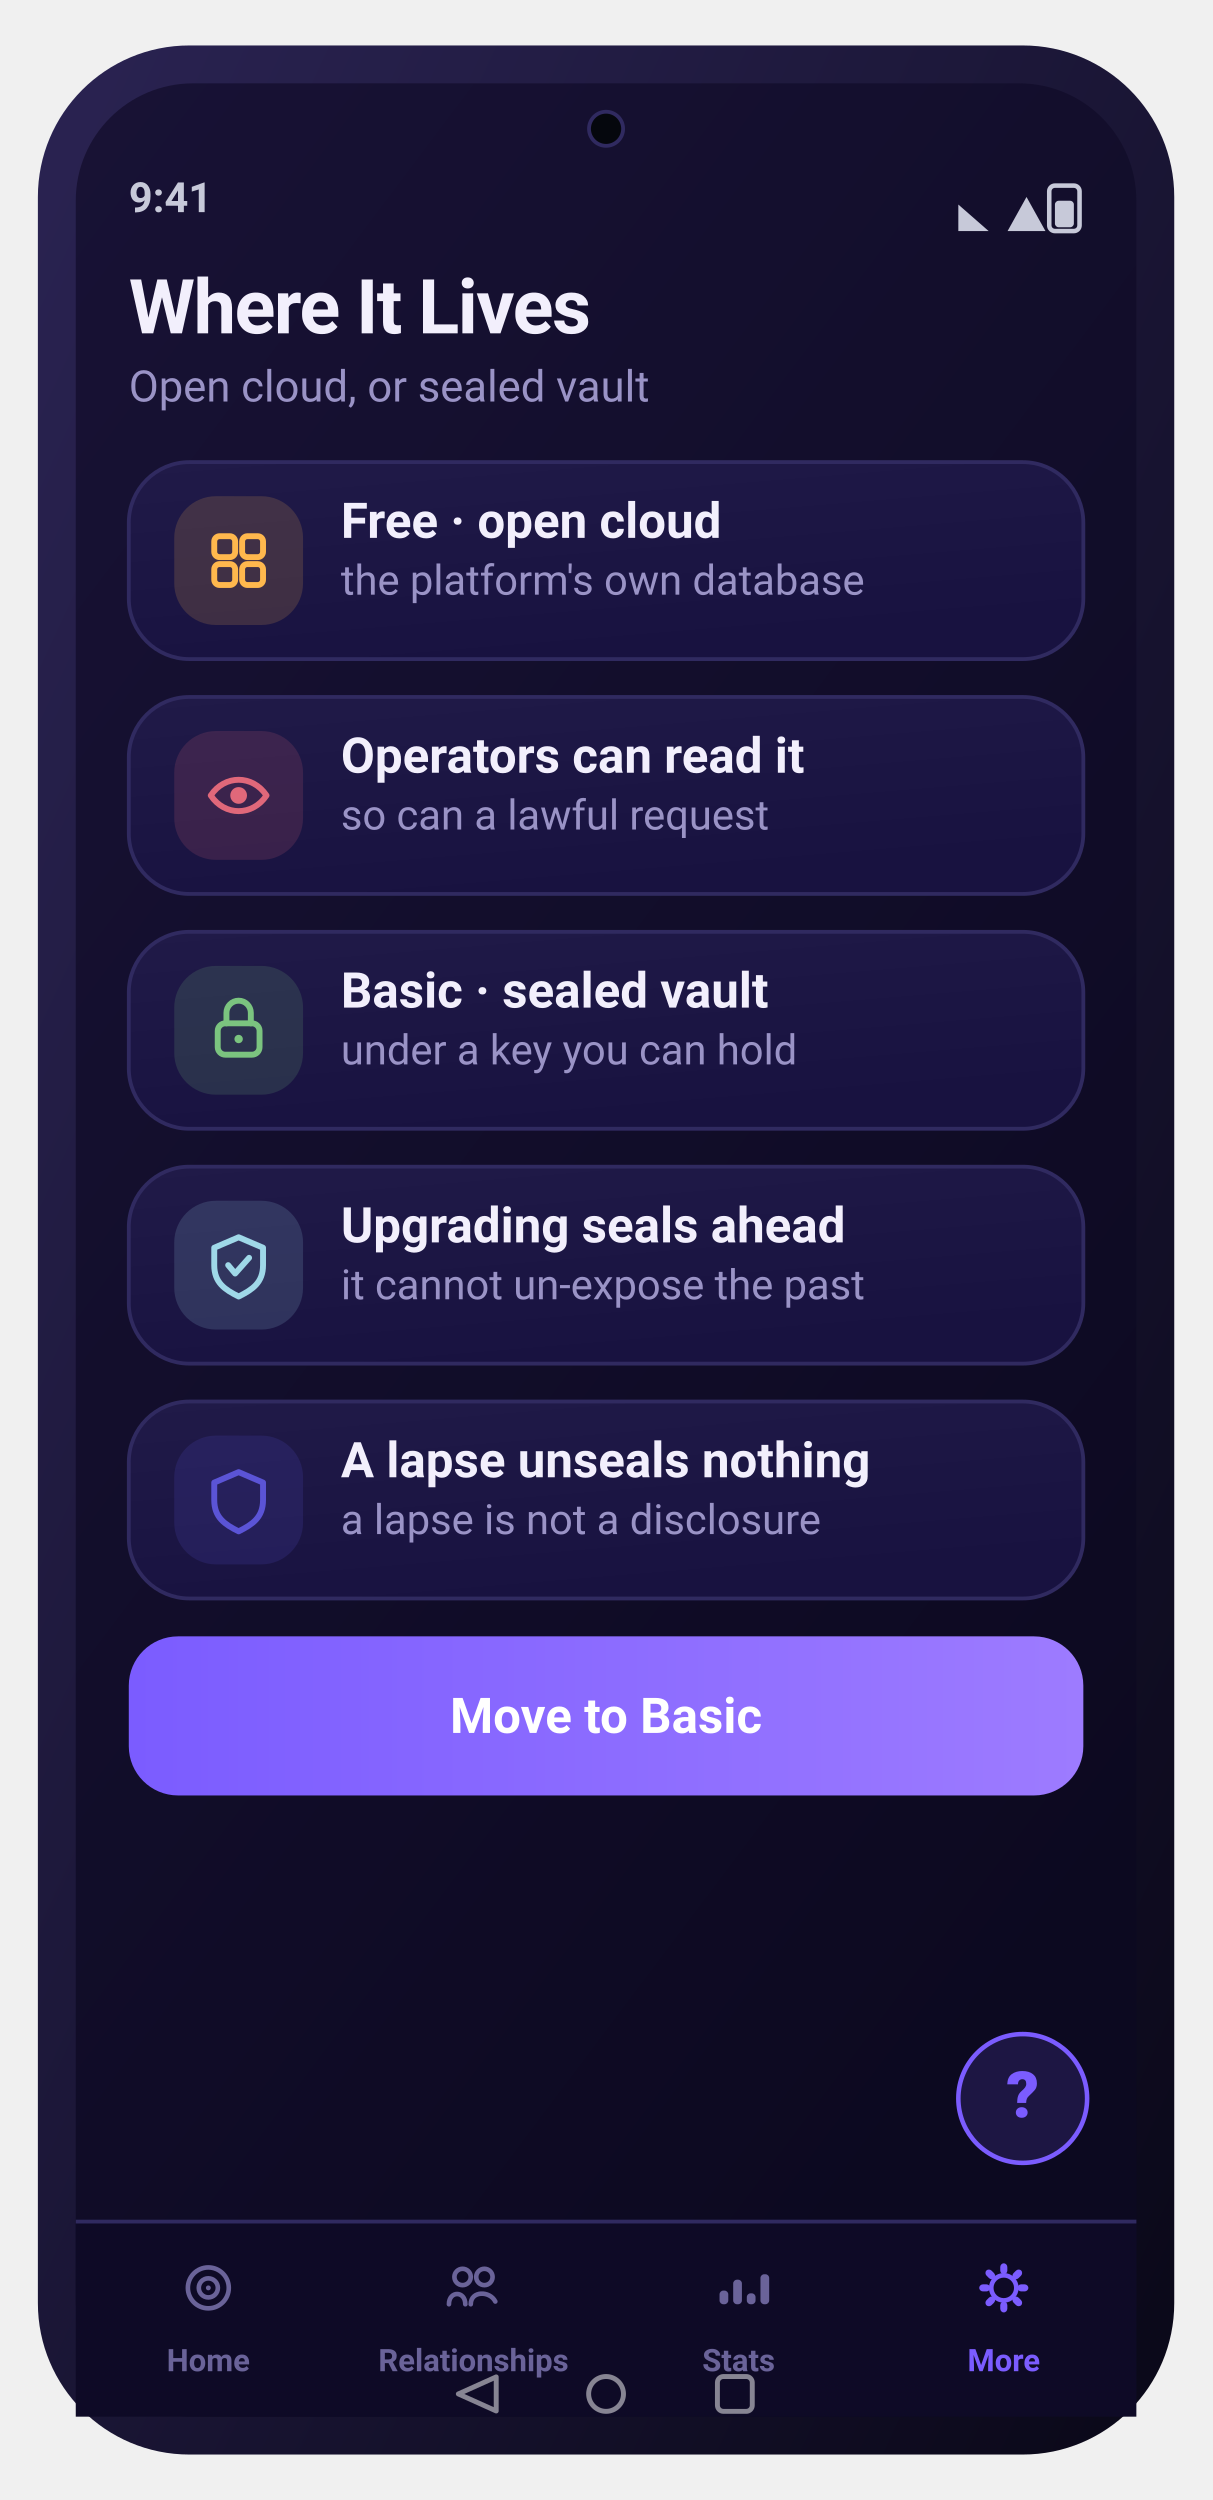
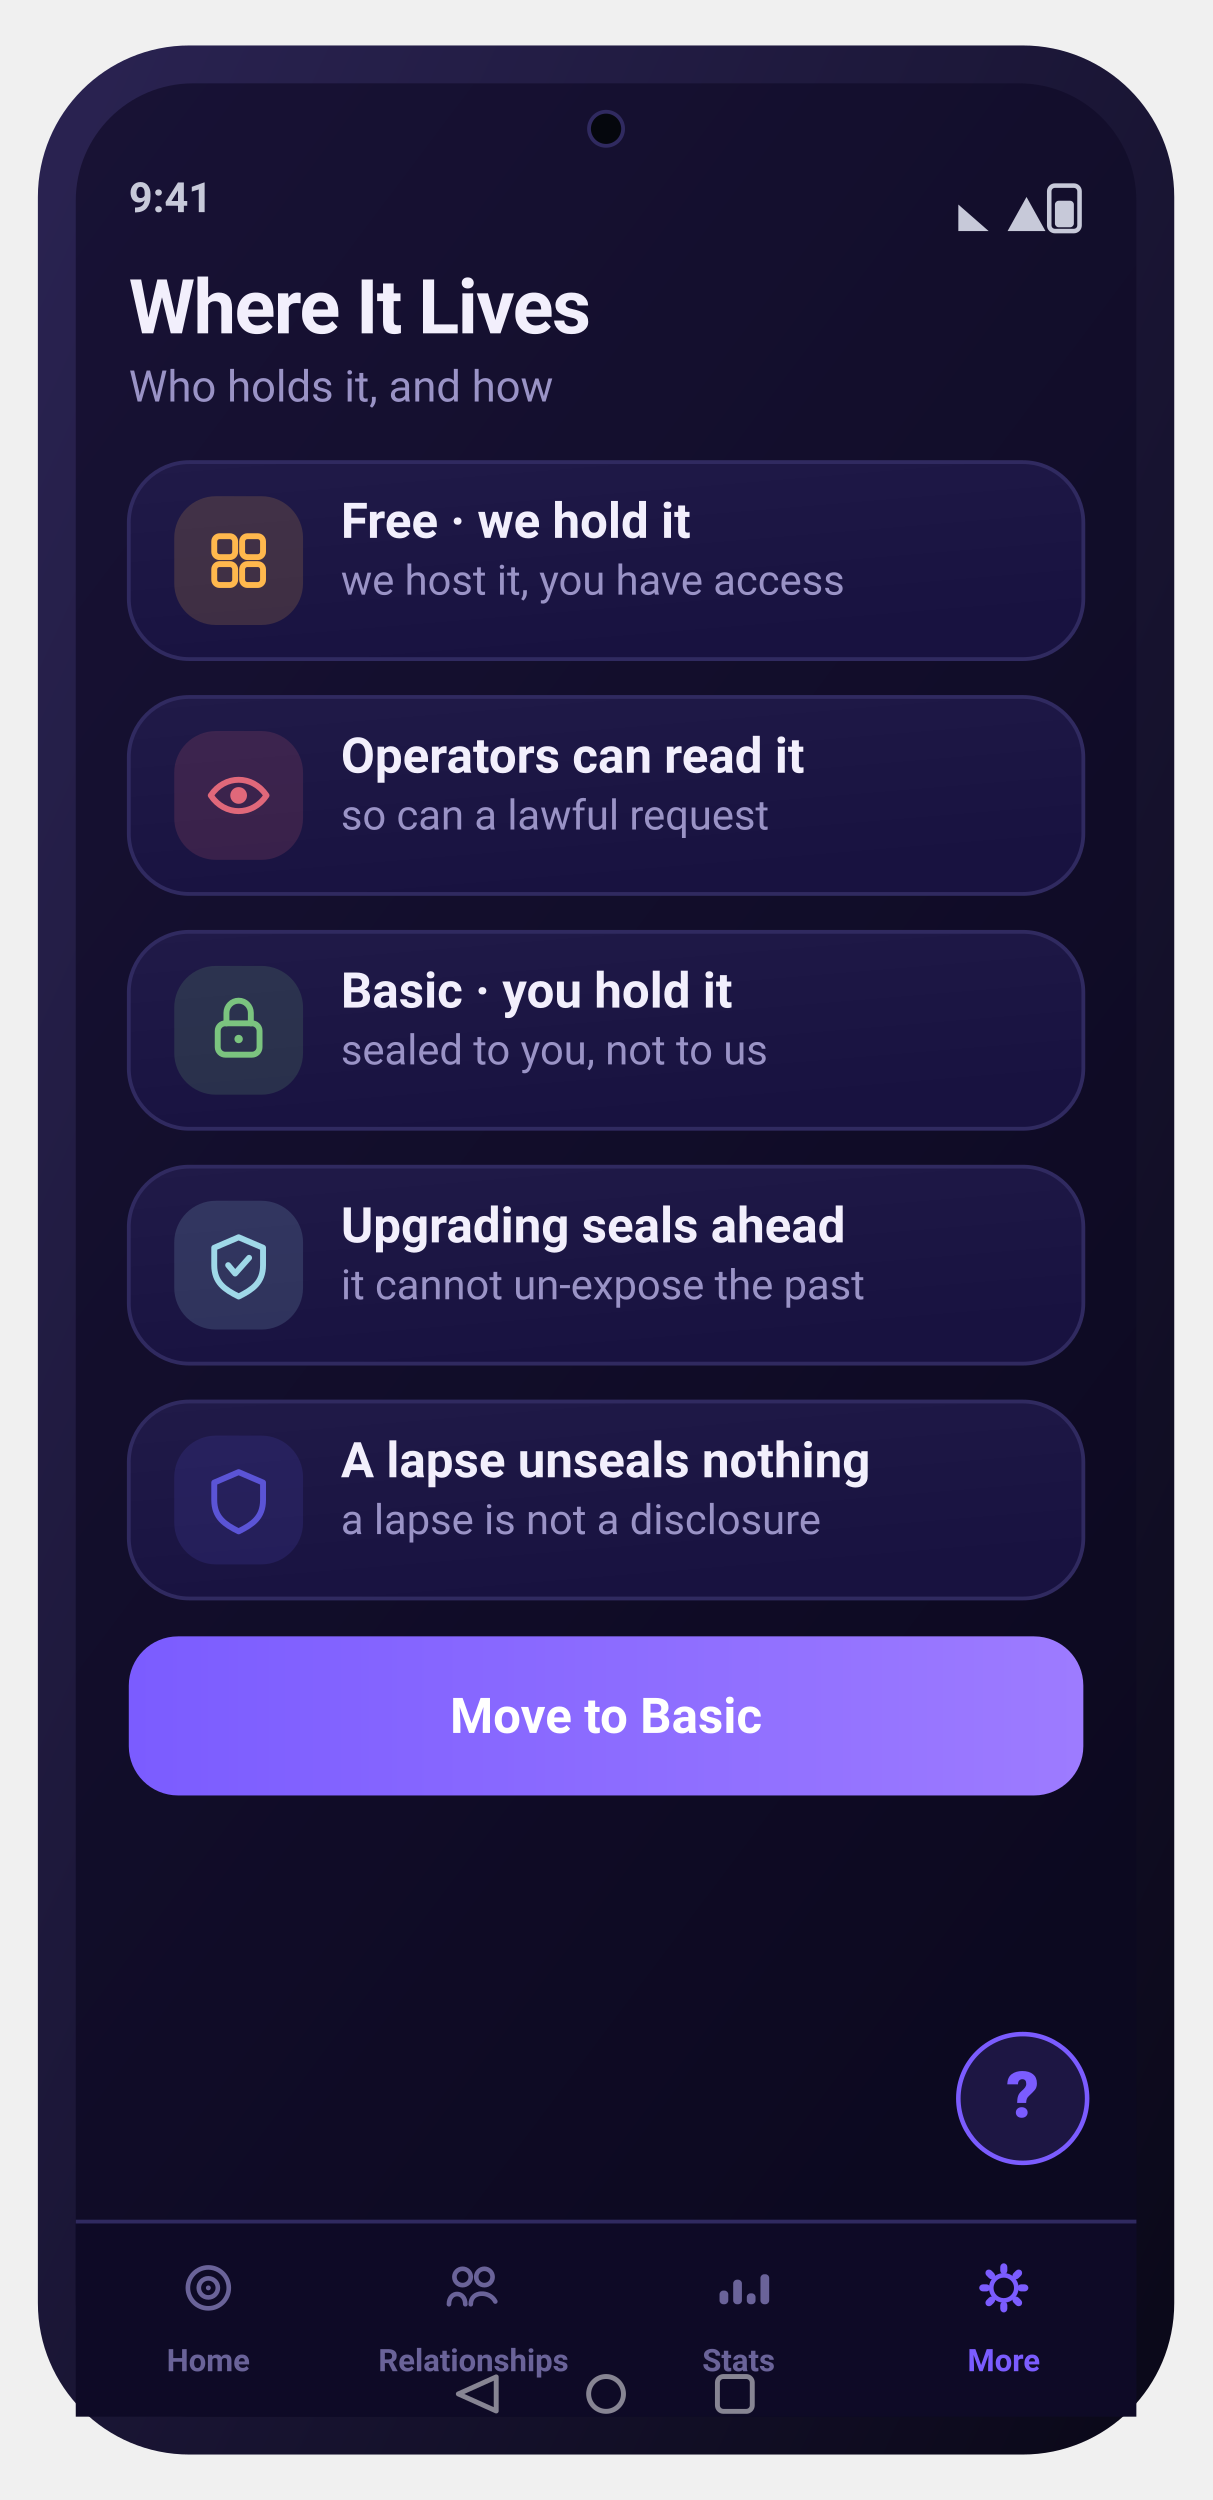
<svg xmlns="http://www.w3.org/2000/svg" width="320" height="660" viewBox="0 0 320 660" role="img" aria-label="Where It Lives screen">
  <defs>
    <linearGradient id="gScr" x1="0" y1="0" x2="0.6" y2="1">
      <stop offset="0" stop-color="#181235" />
      <stop offset="1" stop-color="#0c0920" />
    </linearGradient>
    <linearGradient id="gFrame" x1="0" y1="0" x2="1" y2="1">
      <stop offset="0" stop-color="#2a2352" />
      <stop offset="1" stop-color="#0a0818" />
    </linearGradient>
    <linearGradient id="gCard" x1="0" y1="0" x2="0.4" y2="1">
      <stop offset="0" stop-color="#201a48" />
      <stop offset="1" stop-color="#181240" />
    </linearGradient>
    <linearGradient id="gBrand" x1="0" y1="0" x2="1" y2="0">
      <stop offset="0" stop-color="#7b5cff" />
      <stop offset="1" stop-color="#9d7bff" />
    </linearGradient>
    <linearGradient id="gAmber" x1="0" y1="0" x2="1" y2="0">
      <stop offset="0" stop-color="#ffb84d" />
      <stop offset="1" stop-color="#ffd27a" />
    </linearGradient>
    <linearGradient id="mV" x1="0" y1="0" x2="1" y2="0">
      <stop offset="0" stop-color="#7b5cff" />
      <stop offset="1" stop-color="#9d7bff" />
    </linearGradient>
    <linearGradient id="mA" x1="0" y1="0" x2="1" y2="0">
      <stop offset="0" stop-color="#ffb84d" />
      <stop offset="1" stop-color="#ff9f45" />
    </linearGradient>
    <linearGradient id="mG" x1="0" y1="0" x2="1" y2="0">
      <stop offset="0" stop-color="#5fb87a" />
      <stop offset="1" stop-color="#7bc47f" />
    </linearGradient>
    <linearGradient id="mC" x1="0" y1="0" x2="1" y2="0">
      <stop offset="0" stop-color="#6bb6d6" />
      <stop offset="1" stop-color="#9fd8e8" />
    </linearGradient>
    <radialGradient id="orb" cx="36%" cy="30%" r="78%">
      <stop offset="0" stop-color="#d9ccff" />
      <stop offset="38%" stop-color="#7b5cff" />
      <stop offset="78%" stop-color="#3f3bc0" />
      <stop offset="100%" stop-color="#140f34" />
    </radialGradient>
    <radialGradient id="glow" cx="50%" cy="50%" r="50%">
      <stop offset="0" stop-color="#9fd8e8" stop-opacity="0.5" />
      <stop offset="1" stop-color="#9fd8e8" stop-opacity="0" />
    </radialGradient>
  </defs>
  <rect x="10.0" y="12.0" width="300.0" height="636.0" rx="40" fill="url(#gFrame)" />
  <rect x="20.0" y="22.0" width="280.0" height="616.0" rx="31" fill="url(#gScr)" />
  <circle cx="160.0" cy="34" r="4.5" fill="#05070d" />
  <circle cx="160.0" cy="34" r="4.5" fill="none" stroke="#302a60" stroke-width="1" />
  <text x="34.0" y="56.0" font-family="-apple-system,BlinkMacSystemFont,'SF Pro Display','SF Pro Text','Segoe UI',Roboto,system-ui,sans-serif" font-size="11" font-weight="600" fill="#c7c9d9" text-anchor="start">9:41</text>
  <rect x="277.0" y="49.0" width="8.0" height="12.0" rx="1.5" fill="none" stroke="#c7c9d9" stroke-width="1.2" />
  <rect x="278.5" y="53.0" width="5.0" height="7.0" rx="1" fill="#c7c9d9" />
  <path d="M266 61 L271 52 L276 61 Z" fill="#c7c9d9" />
  <path d="M253 61 L253 54 L261 61 Z" fill="#c7c9d9" />
  <text x="34.0" y="88.0" font-family="-apple-system,BlinkMacSystemFont,'SF Pro Display','SF Pro Text','Segoe UI',Roboto,system-ui,sans-serif" font-size="20" font-weight="700" fill="#f2effc" text-anchor="start" letter-spacing="-0.4">Where It Lives</text>
-   <text x="34.0" y="106.0" font-family="-apple-system,BlinkMacSystemFont,'SF Pro Display','SF Pro Text','Segoe UI',Roboto,system-ui,sans-serif" font-size="11.5" font-weight="400" fill="#9a93c6" text-anchor="start">Open cloud, or sealed vault</text>
+   <text x="34.0" y="106.0" font-family="-apple-system,BlinkMacSystemFont,'SF Pro Display','SF Pro Text','Segoe UI',Roboto,system-ui,sans-serif" font-size="11.5" font-weight="400" fill="#9a93c6" text-anchor="start">Who holds it, and how</text>
  <rect x="34.0" y="122.0" width="252.0" height="52.0" rx="16" fill="url(#gCard)" stroke="#302a60" stroke-width="1" />
  <rect x="46.0" y="131.0" width="34.0" height="34.0" rx="11" fill="rgba(255,184,77,0.16)" />
  <rect x="56.56" y="141.56" width="5.52" height="5.52" rx="1.4" fill="none" stroke="#ffb84d" stroke-width="1.56" stroke-linecap="round" stroke-linejoin="round" />
  <rect x="63.92" y="141.56" width="5.52" height="5.52" rx="1.4" fill="none" stroke="#ffb84d" stroke-width="1.56" stroke-linecap="round" stroke-linejoin="round" />
  <rect x="56.56" y="148.92" width="5.52" height="5.52" rx="1.4" fill="none" stroke="#ffb84d" stroke-width="1.56" stroke-linecap="round" stroke-linejoin="round" />
  <rect x="63.92" y="148.92" width="5.52" height="5.52" rx="1.4" fill="none" stroke="#ffb84d" stroke-width="1.56" stroke-linecap="round" stroke-linejoin="round" />
-   <text x="90.0" y="142.0" font-family="-apple-system,BlinkMacSystemFont,'SF Pro Display','SF Pro Text','Segoe UI',Roboto,system-ui,sans-serif" font-size="13" font-weight="600" fill="#f2effc" text-anchor="start">Free · open cloud</text>
-   <text x="90.0" y="157.0" font-family="-apple-system,BlinkMacSystemFont,'SF Pro Display','SF Pro Text','Segoe UI',Roboto,system-ui,sans-serif" font-size="11" font-weight="400" fill="#9a93c6" text-anchor="start">the platform's own database</text>
+   <text x="90.0" y="142.0" font-family="-apple-system,BlinkMacSystemFont,'SF Pro Display','SF Pro Text','Segoe UI',Roboto,system-ui,sans-serif" font-size="13" font-weight="600" fill="#f2effc" text-anchor="start">Free · we hold it</text>
+   <text x="90.0" y="157.0" font-family="-apple-system,BlinkMacSystemFont,'SF Pro Display','SF Pro Text','Segoe UI',Roboto,system-ui,sans-serif" font-size="11" font-weight="400" fill="#9a93c6" text-anchor="start">we host it, you have access</text>
  <rect x="34.0" y="184.0" width="252.0" height="52.0" rx="16" fill="url(#gCard)" stroke="#302a60" stroke-width="1" />
  <rect x="46.0" y="193.0" width="34.0" height="34.0" rx="11" fill="rgba(224,104,122,0.16)" />
  <path d="M55.64 210.0 c3.68 -5.52 11.04 -5.52 14.72 0 c-3.68 5.52 -11.04 5.52 -14.72 0 Z" fill="none" stroke="#e0687a" stroke-width="1.56" stroke-linecap="round" stroke-linejoin="round" />
  <circle cx="63" cy="210.0" r="2.208" fill="#e0687a" />
  <text x="90.0" y="204.0" font-family="-apple-system,BlinkMacSystemFont,'SF Pro Display','SF Pro Text','Segoe UI',Roboto,system-ui,sans-serif" font-size="13" font-weight="600" fill="#f2effc" text-anchor="start">Operators can read it</text>
  <text x="90.0" y="219.0" font-family="-apple-system,BlinkMacSystemFont,'SF Pro Display','SF Pro Text','Segoe UI',Roboto,system-ui,sans-serif" font-size="11" font-weight="400" fill="#9a93c6" text-anchor="start">so can a lawful request</text>
  <rect x="34.0" y="246.0" width="252.0" height="52.0" rx="16" fill="url(#gCard)" stroke="#302a60" stroke-width="1" />
  <rect x="46.0" y="255.0" width="34.0" height="34.0" rx="11" fill="rgba(123,196,127,0.16)" />
  <rect x="57.48" y="270.16" width="11.04" height="8.28" rx="2" fill="none" stroke="#7bc47f" stroke-width="1.56" stroke-linecap="round" stroke-linejoin="round" />
  <path d="M59.78 270.16 v-2.76 a3.22 3.22 0 0 1 6.44 0 v2.76" fill="none" stroke="#7bc47f" stroke-width="1.56" stroke-linecap="round" stroke-linejoin="round" />
  <circle cx="63" cy="274.3" r="1.104" fill="#7bc47f" />
-   <text x="90.0" y="266.0" font-family="-apple-system,BlinkMacSystemFont,'SF Pro Display','SF Pro Text','Segoe UI',Roboto,system-ui,sans-serif" font-size="13" font-weight="600" fill="#f2effc" text-anchor="start">Basic · sealed vault</text>
-   <text x="90.0" y="281.0" font-family="-apple-system,BlinkMacSystemFont,'SF Pro Display','SF Pro Text','Segoe UI',Roboto,system-ui,sans-serif" font-size="11" font-weight="400" fill="#9a93c6" text-anchor="start">under a key you can hold</text>
+   <text x="90.0" y="266.0" font-family="-apple-system,BlinkMacSystemFont,'SF Pro Display','SF Pro Text','Segoe UI',Roboto,system-ui,sans-serif" font-size="13" font-weight="600" fill="#f2effc" text-anchor="start">Basic · you hold it</text>
+   <text x="90.0" y="281.0" font-family="-apple-system,BlinkMacSystemFont,'SF Pro Display','SF Pro Text','Segoe UI',Roboto,system-ui,sans-serif" font-size="11" font-weight="400" fill="#9a93c6" text-anchor="start">sealed to you, not to us</text>
  <rect x="34.0" y="308.0" width="252.0" height="52.0" rx="16" fill="url(#gCard)" stroke="#302a60" stroke-width="1" />
  <rect x="46.0" y="317.0" width="34.0" height="34.0" rx="11" fill="rgba(159,216,232,0.16)" />
  <path d="M63 326.64 l6.44 2.76 v4.6 c0 4.6 -2.76 6.44 -6.44 8.28 c-3.68 -1.84 -6.44 -3.68 -6.44 -8.28 v-4.6 Z" fill="none" stroke="#9fd8e8" stroke-width="1.56" stroke-linecap="round" stroke-linejoin="round" />
  <path d="M60.24 334.0 l1.84 2.208 3.68 -4.14" fill="none" stroke="#9fd8e8" stroke-width="1.56" stroke-linecap="round" stroke-linejoin="round" />
  <text x="90.0" y="328.0" font-family="-apple-system,BlinkMacSystemFont,'SF Pro Display','SF Pro Text','Segoe UI',Roboto,system-ui,sans-serif" font-size="13" font-weight="600" fill="#f2effc" text-anchor="start">Upgrading seals ahead</text>
  <text x="90.0" y="343.0" font-family="-apple-system,BlinkMacSystemFont,'SF Pro Display','SF Pro Text','Segoe UI',Roboto,system-ui,sans-serif" font-size="11" font-weight="400" fill="#9a93c6" text-anchor="start">it cannot un-expose the past</text>
  <rect x="34.0" y="370.0" width="252.0" height="52.0" rx="16" fill="url(#gCard)" stroke="#302a60" stroke-width="1" />
  <rect x="46.0" y="379.0" width="34.0" height="34.0" rx="11" fill="rgba(91,84,214,0.16)" />
  <path d="M63 388.64 l6.44 2.76 v4.6 c0 4.6 -2.76 6.44 -6.44 8.28 c-3.68 -1.84 -6.44 -3.68 -6.44 -8.28 v-4.6 Z" fill="none" stroke="#5b54d6" stroke-width="1.56" stroke-linecap="round" stroke-linejoin="round" />
  <text x="90.0" y="390.0" font-family="-apple-system,BlinkMacSystemFont,'SF Pro Display','SF Pro Text','Segoe UI',Roboto,system-ui,sans-serif" font-size="13" font-weight="600" fill="#f2effc" text-anchor="start">A lapse unseals nothing</text>
  <text x="90.0" y="405.0" font-family="-apple-system,BlinkMacSystemFont,'SF Pro Display','SF Pro Text','Segoe UI',Roboto,system-ui,sans-serif" font-size="11" font-weight="400" fill="#9a93c6" text-anchor="start">a lapse is not a disclosure</text>
  <rect x="34.0" y="432.0" width="252.0" height="42.0" rx="13" fill="url(#gBrand)" />
  <text x="160.0" y="457.5" font-family="-apple-system,BlinkMacSystemFont,'SF Pro Display','SF Pro Text','Segoe UI',Roboto,system-ui,sans-serif" font-size="13" font-weight="700" fill="#fff" text-anchor="middle">Move to Basic</text>
  <rect x="20.0" y="586.0" width="280.0" height="52.0" rx="0" fill="#0e0a26" />
  <rect x="20" y="586" width="280" height="1" fill="#302a60" />
  <circle cx="55.0" cy="604" r="5.4" fill="none" stroke="#6a6399" stroke-width="1.22" stroke-linecap="round" stroke-linejoin="round" />
  <circle cx="55.0" cy="604" r="2.52" fill="none" stroke="#6a6399" stroke-width="1.22" stroke-linecap="round" stroke-linejoin="round" />
  <circle cx="55.0" cy="604" r="0.648" fill="#6a6399" />
  <text x="55.0" y="626.0" font-family="-apple-system,BlinkMacSystemFont,'SF Pro Display','SF Pro Text','Segoe UI',Roboto,system-ui,sans-serif" font-size="8.2" font-weight="600" fill="#6a6399" text-anchor="middle">Home</text>
  <circle cx="122.12" cy="601.12" r="2.16" fill="none" stroke="#6a6399" stroke-width="1.22" stroke-linecap="round" stroke-linejoin="round" />
  <circle cx="127.88" cy="601.12" r="2.16" fill="none" stroke="#6a6399" stroke-width="1.22" stroke-linecap="round" stroke-linejoin="round" />
  <path d="M118.52 608.32 c0 -3.6 4.32 -3.6 4.32 0 M124.28 608.32 c0 -3.6 5.04 -3.6 6.48 -0.72" fill="none" stroke="#6a6399" stroke-width="1.22" stroke-linecap="round" stroke-linejoin="round" />
  <text x="125.0" y="626.0" font-family="-apple-system,BlinkMacSystemFont,'SF Pro Display','SF Pro Text','Segoe UI',Roboto,system-ui,sans-serif" font-size="8.2" font-weight="600" fill="#6a6399" text-anchor="middle">Relationships</text>
  <rect x="189.96" y="604.72" width="2.304" height="3.6" rx="1" fill="#6a6399" />
  <rect x="193.56" y="601.84" width="2.304" height="6.48" rx="1" fill="#6a6399" />
  <rect x="197.16" y="605.44" width="2.304" height="2.88" rx="1" fill="#6a6399" />
  <rect x="200.76" y="600.4" width="2.304" height="7.92" rx="1" fill="#6a6399" />
  <text x="195.0" y="626.0" font-family="-apple-system,BlinkMacSystemFont,'SF Pro Display','SF Pro Text','Segoe UI',Roboto,system-ui,sans-serif" font-size="8.2" font-weight="600" fill="#6a6399" text-anchor="middle">Stats</text>
  <rect x="264.064" y="597.52" width="1.872" height="2.88" rx="1" transform="rotate(0 265.0 604)" fill="#7b5cff" />
  <rect x="264.064" y="597.52" width="1.872" height="2.88" rx="1" transform="rotate(45 265.0 604)" fill="#7b5cff" />
  <rect x="264.064" y="597.52" width="1.872" height="2.88" rx="1" transform="rotate(90 265.0 604)" fill="#7b5cff" />
  <rect x="264.064" y="597.52" width="1.872" height="2.88" rx="1" transform="rotate(135 265.0 604)" fill="#7b5cff" />
  <rect x="264.064" y="597.52" width="1.872" height="2.88" rx="1" transform="rotate(180 265.0 604)" fill="#7b5cff" />
  <rect x="264.064" y="597.52" width="1.872" height="2.88" rx="1" transform="rotate(225 265.0 604)" fill="#7b5cff" />
  <rect x="264.064" y="597.52" width="1.872" height="2.88" rx="1" transform="rotate(270 265.0 604)" fill="#7b5cff" />
  <rect x="264.064" y="597.52" width="1.872" height="2.88" rx="1" transform="rotate(315 265.0 604)" fill="#7b5cff" />
  <circle cx="265.0" cy="604" r="3.312" fill="none" stroke="#7b5cff" stroke-width="1.22" stroke-linecap="round" stroke-linejoin="round" />
  <text x="265.0" y="626.0" font-family="-apple-system,BlinkMacSystemFont,'SF Pro Display','SF Pro Text','Segoe UI',Roboto,system-ui,sans-serif" font-size="8.2" font-weight="600" fill="#7b5cff" text-anchor="middle">More</text>
  <circle cx="270" cy="554" r="17" fill="rgba(123,92,255,0.16)" stroke="#7b5cff" stroke-width="1.2" />
  <text x="270.0" y="559.0" font-family="-apple-system,BlinkMacSystemFont,'SF Pro Display','SF Pro Text','Segoe UI',Roboto,system-ui,sans-serif" font-size="17" font-weight="800" fill="#7b5cff" text-anchor="middle">?</text>
  <path d="M131.0 627.5 L121.0 632 L131.0 636.5 Z" fill="none" stroke="rgba(255,255,255,0.5)" stroke-width="1.3" stroke-linejoin="round" />
  <circle cx="160.0" cy="632" r="4.6" fill="none" stroke="rgba(255,255,255,0.5)" stroke-width="1.3" />
  <rect x="189.4" y="627.4" width="9.2" height="9.2" rx="1.6" fill="none" stroke="rgba(255,255,255,0.5)" stroke-width="1.3" />
</svg>
